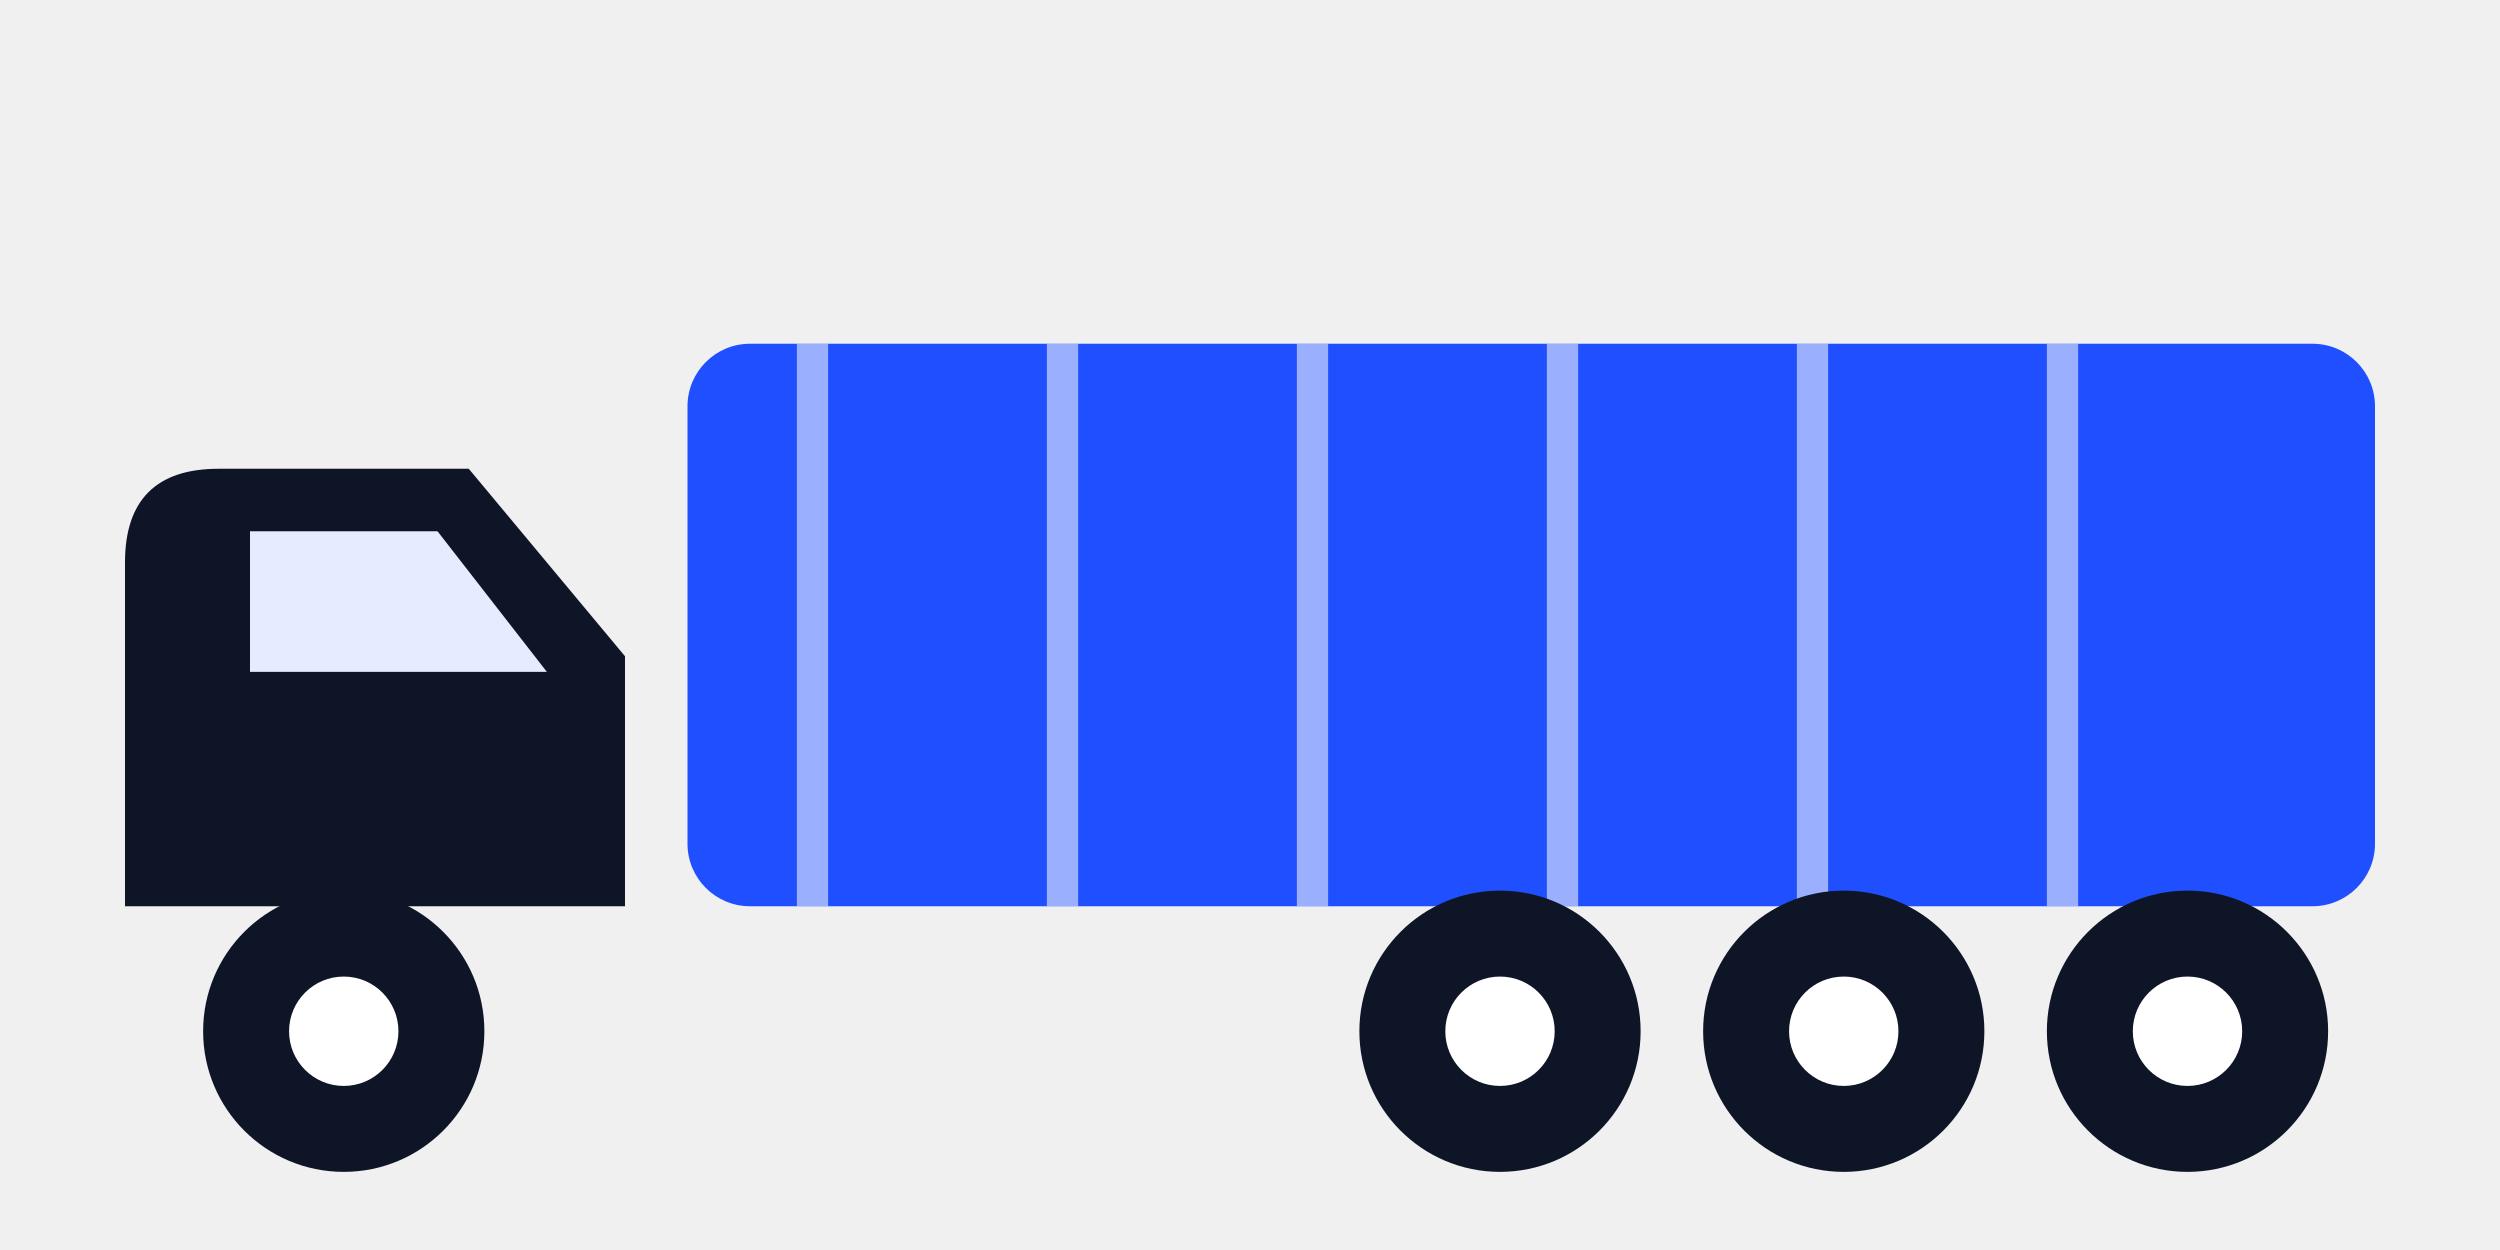
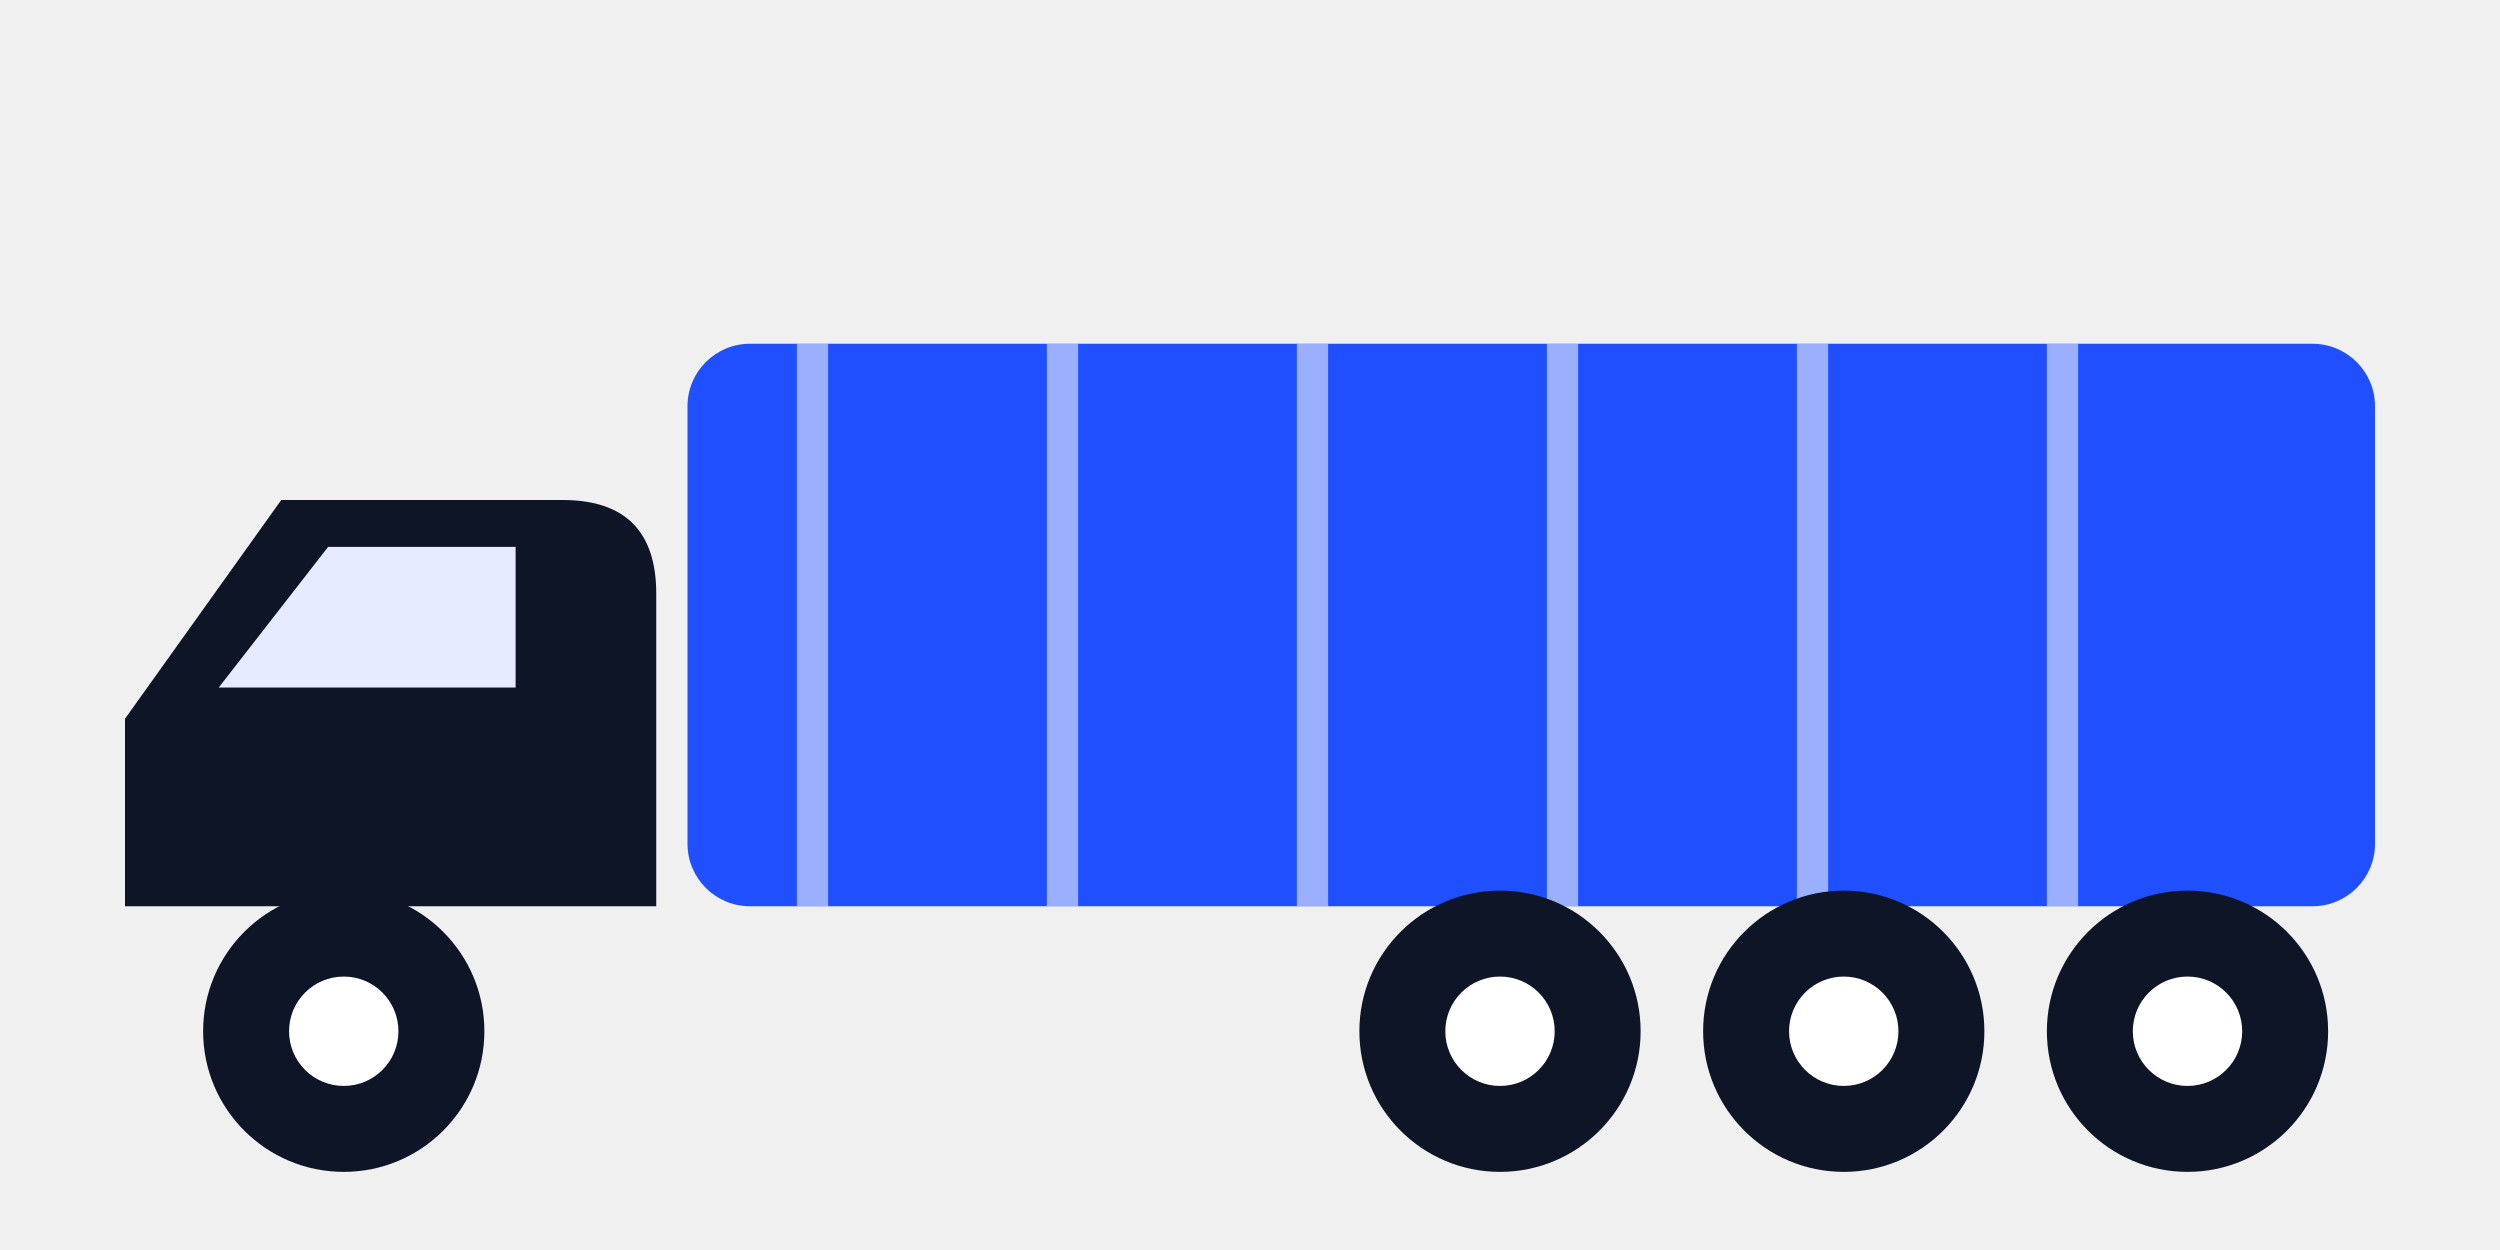
<svg xmlns="http://www.w3.org/2000/svg" viewBox="0 0 160 80" width="160" height="80">
-   <path d="M8 58 V36 q0-6 6-6 h16 l10 12 v16 z" fill="#0E1526" />
-   <path d="M16 34 h12 l7 9 h-19 z" fill="#E6EBFF" />
+   <path d="M8 58 V46 l10-14 h18 q6 0 6 6 v20 z" fill="#0E1526" />
+   <path d="M14 44 l7-9 h12 v9 z" fill="#E6EBFF" />
  <rect x="44" y="22" width="108" height="36" rx="4" fill="#1F4FFF" />
  <path d="M52 22 v36 M68 22 v36 M84 22 v36 M100 22 v36 M116 22 v36 M132 22 v36" stroke="#FFFFFF" stroke-width="2" opacity=".55" />
  <circle cx="22" cy="66" r="9" fill="#0E1526" />
  <circle cx="22" cy="66" r="3.5" fill="#FFFFFF" />
  <circle cx="96" cy="66" r="9" fill="#0E1526" />
  <circle cx="96" cy="66" r="3.5" fill="#FFFFFF" />
  <circle cx="118" cy="66" r="9" fill="#0E1526" />
  <circle cx="118" cy="66" r="3.5" fill="#FFFFFF" />
  <circle cx="140" cy="66" r="9" fill="#0E1526" />
  <circle cx="140" cy="66" r="3.5" fill="#FFFFFF" />
</svg>
